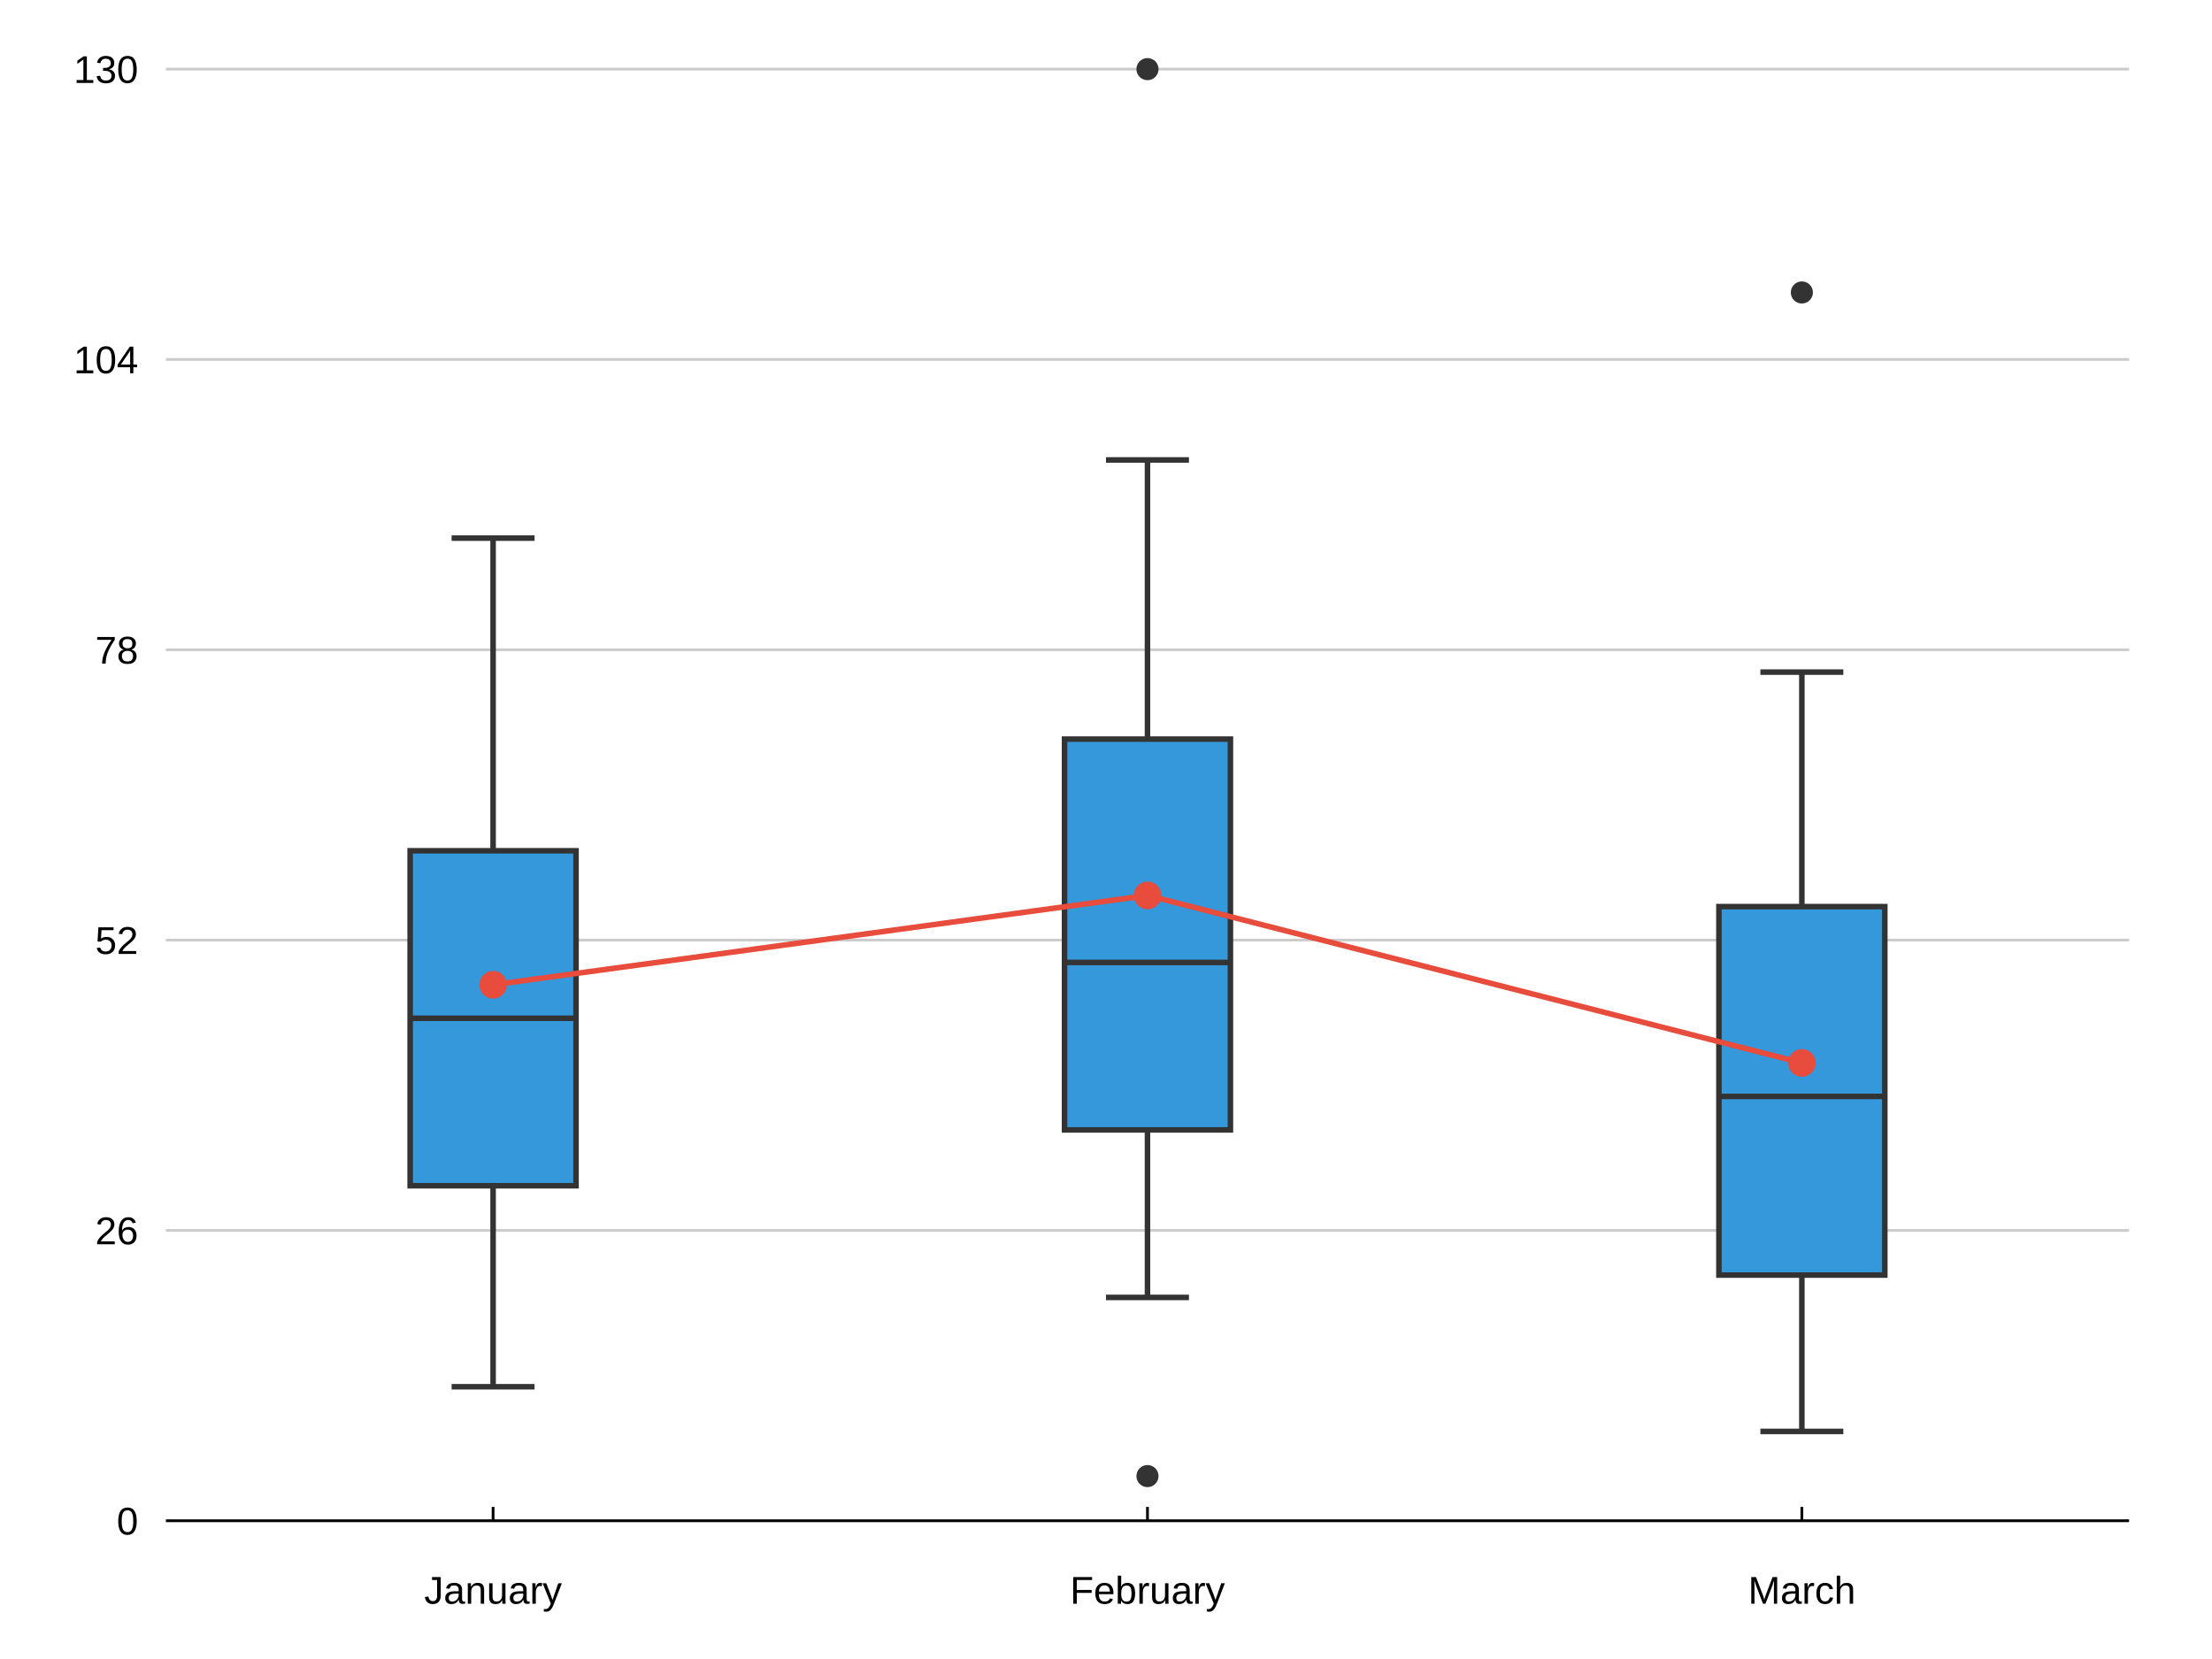
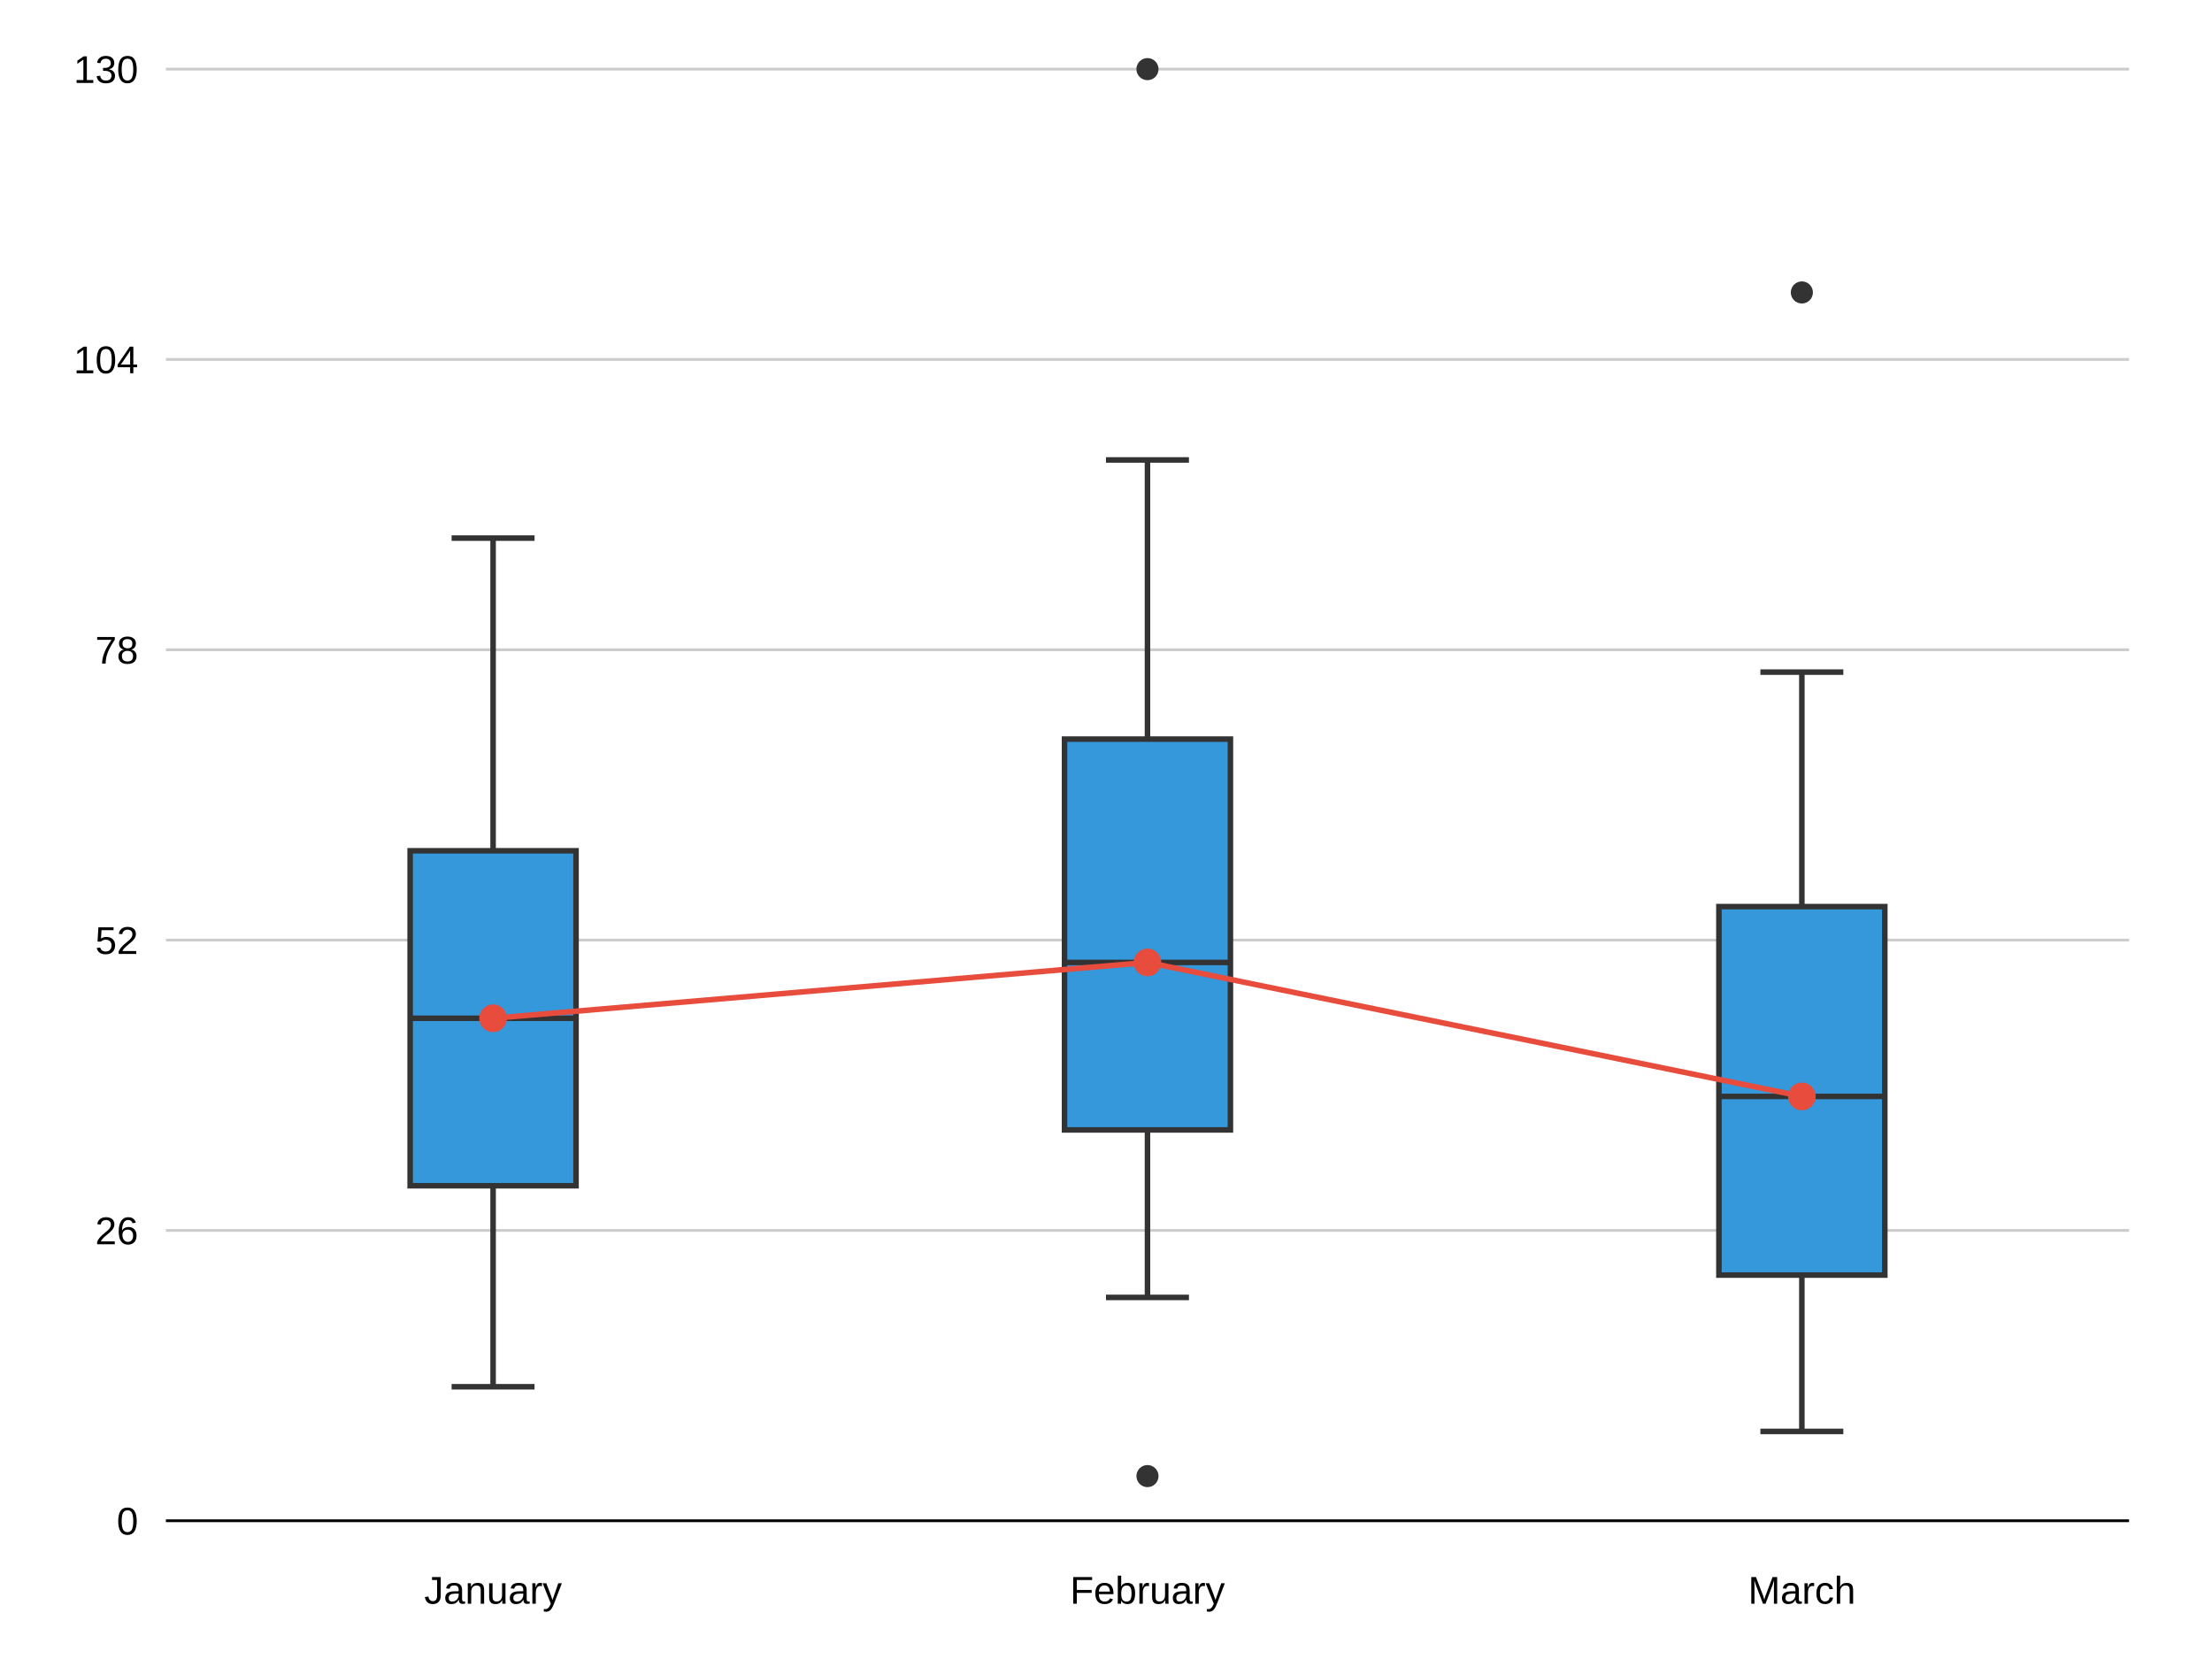
<svg xmlns="http://www.w3.org/2000/svg" width="800" height="600" viewBox="0 0 800 600">
  <rect x="0" y="0" width="800" height="600" fill="white" fill-opacity="1" stroke="none" stroke-width="0" rx="0" ry="0" />
  <text x="50" y="555" font-family="arial" font-size="14" fill="black" stroke="none" stroke-width="0" text-anchor="end" dominant-baseline="alphabetic" alignment-baseline="auto">0</text>
  <text x="50" y="450" font-family="arial" font-size="14" fill="black" stroke="none" stroke-width="0" text-anchor="end" dominant-baseline="alphabetic" alignment-baseline="auto">26</text>
  <text x="50" y="345" font-family="arial" font-size="14" fill="black" stroke="none" stroke-width="0" text-anchor="end" dominant-baseline="alphabetic" alignment-baseline="auto">52</text>
  <text x="50" y="240" font-family="arial" font-size="14" fill="black" stroke="none" stroke-width="0" text-anchor="end" dominant-baseline="alphabetic" alignment-baseline="auto">78</text>
  <text x="50" y="135" font-family="arial" font-size="14" fill="black" stroke="none" stroke-width="0" text-anchor="end" dominant-baseline="alphabetic" alignment-baseline="auto">104</text>
  <text x="50" y="30" font-family="arial" font-size="14" fill="black" stroke="none" stroke-width="0" text-anchor="end" dominant-baseline="alphabetic" alignment-baseline="auto">130</text>
  <line x1="60" y1="550" x2="770" y2="550" stroke="black" stroke-dasharray="none" stroke-width="1" stroke-opacity="1" />
-   <line x1="178.333" y1="550" x2="178.333" y2="545" stroke="black" stroke-dasharray="none" stroke-width="1" stroke-opacity="1" />
-   <line x1="415" y1="550" x2="415" y2="545" stroke="black" stroke-dasharray="none" stroke-width="1" stroke-opacity="1" />
-   <line x1="651.667" y1="550" x2="651.667" y2="545" stroke="black" stroke-dasharray="none" stroke-width="1" stroke-opacity="1" />
  <line x1="60" y1="445" x2="770" y2="445" stroke="black" stroke-dasharray="none" stroke-width="1" stroke-opacity="0.2" />
  <line x1="60" y1="340" x2="770" y2="340" stroke="black" stroke-dasharray="none" stroke-width="1" stroke-opacity="0.2" />
  <line x1="60" y1="235" x2="770" y2="235" stroke="black" stroke-dasharray="none" stroke-width="1" stroke-opacity="0.2" />
  <line x1="60" y1="130" x2="770" y2="130" stroke="black" stroke-dasharray="none" stroke-width="1" stroke-opacity="0.2" />
  <line x1="60" y1="25" x2="770" y2="25" stroke="black" stroke-dasharray="none" stroke-width="1" stroke-opacity="0.2" />
  <line x1="178.333" y1="501.538" x2="178.333" y2="194.615" stroke="#333" stroke-dasharray="none" stroke-width="2" stroke-opacity="1" />
  <line x1="163.333" y1="501.538" x2="193.333" y2="501.538" stroke="#333" stroke-dasharray="none" stroke-width="2" stroke-opacity="1" />
  <line x1="163.333" y1="194.615" x2="193.333" y2="194.615" stroke="#333" stroke-dasharray="none" stroke-width="2" stroke-opacity="1" />
  <rect x="148.333" y="307.692" width="60" height="121.154" fill="#3498db" fill-opacity="1" stroke="#333" stroke-width="2" rx="0" ry="0" />
  <line x1="148.333" y1="368.269" x2="208.333" y2="368.269" stroke="#333" stroke-dasharray="none" stroke-width="2" stroke-opacity="1" />
  <text x="178.333" y="580" font-family="arial" font-size="14" fill="black" stroke="none" stroke-width="0" text-anchor="middle" dominant-baseline="alphabetic" alignment-baseline="auto">January</text>
  <line x1="415" y1="469.231" x2="415" y2="166.346" stroke="#333" stroke-dasharray="none" stroke-width="2" stroke-opacity="1" />
  <line x1="400" y1="469.231" x2="430" y2="469.231" stroke="#333" stroke-dasharray="none" stroke-width="2" stroke-opacity="1" />
  <line x1="400" y1="166.346" x2="430" y2="166.346" stroke="#333" stroke-dasharray="none" stroke-width="2" stroke-opacity="1" />
  <rect x="385" y="267.308" width="60" height="141.346" fill="#3498db" fill-opacity="1" stroke="#333" stroke-width="2" rx="0" ry="0" />
  <line x1="385" y1="348.077" x2="445" y2="348.077" stroke="#333" stroke-dasharray="none" stroke-width="2" stroke-opacity="1" />
  <circle cx="415" cy="25" r="4" fill="#333" stroke="none" stroke-width="0" />
  <circle cx="415" cy="533.846" r="4" fill="#333" stroke="none" stroke-width="0" />
  <text x="415" y="580" font-family="arial" font-size="14" fill="black" stroke="none" stroke-width="0" text-anchor="middle" dominant-baseline="alphabetic" alignment-baseline="auto">February</text>
  <line x1="651.667" y1="517.692" x2="651.667" y2="243.077" stroke="#333" stroke-dasharray="none" stroke-width="2" stroke-opacity="1" />
  <line x1="636.667" y1="517.692" x2="666.667" y2="517.692" stroke="#333" stroke-dasharray="none" stroke-width="2" stroke-opacity="1" />
  <line x1="636.667" y1="243.077" x2="666.667" y2="243.077" stroke="#333" stroke-dasharray="none" stroke-width="2" stroke-opacity="1" />
  <rect x="621.667" y="327.885" width="60" height="133.269" fill="#3498db" fill-opacity="1" stroke="#333" stroke-width="2" rx="0" ry="0" />
  <line x1="621.667" y1="396.538" x2="681.667" y2="396.538" stroke="#333" stroke-dasharray="none" stroke-width="2" stroke-opacity="1" />
  <circle cx="651.667" cy="105.769" r="4" fill="#333" stroke="none" stroke-width="0" />
  <text x="651.667" y="580" font-family="arial" font-size="14" fill="black" stroke="none" stroke-width="0" text-anchor="middle" dominant-baseline="alphabetic" alignment-baseline="auto">March</text>
-   <path d="M 178.333,356.154 L 415,323.846 L 651.667,384.423" fill="none" stroke="#e74c3c" stroke-width="2" />
-   <circle cx="178.333" cy="356.154" r="5" fill="#e74c3c" stroke="none" stroke-width="0" />
-   <circle cx="415" cy="323.846" r="5" fill="#e74c3c" stroke="none" stroke-width="0" />
-   <circle cx="651.667" cy="384.423" r="5" fill="#e74c3c" stroke="none" stroke-width="0" />
+   <path d="M 178.333,368.269 L 415,348.077 L 651.667,396.538" fill="none" stroke="#e74c3c" stroke-width="2" />
+   <circle cx="178.333" cy="368.269" r="5" fill="#e74c3c" stroke="none" stroke-width="0" />
+   <circle cx="415" cy="348.077" r="5" fill="#e74c3c" stroke="none" stroke-width="0" />
+   <circle cx="651.667" cy="396.538" r="5" fill="#e74c3c" stroke="none" stroke-width="0" />
</svg>
